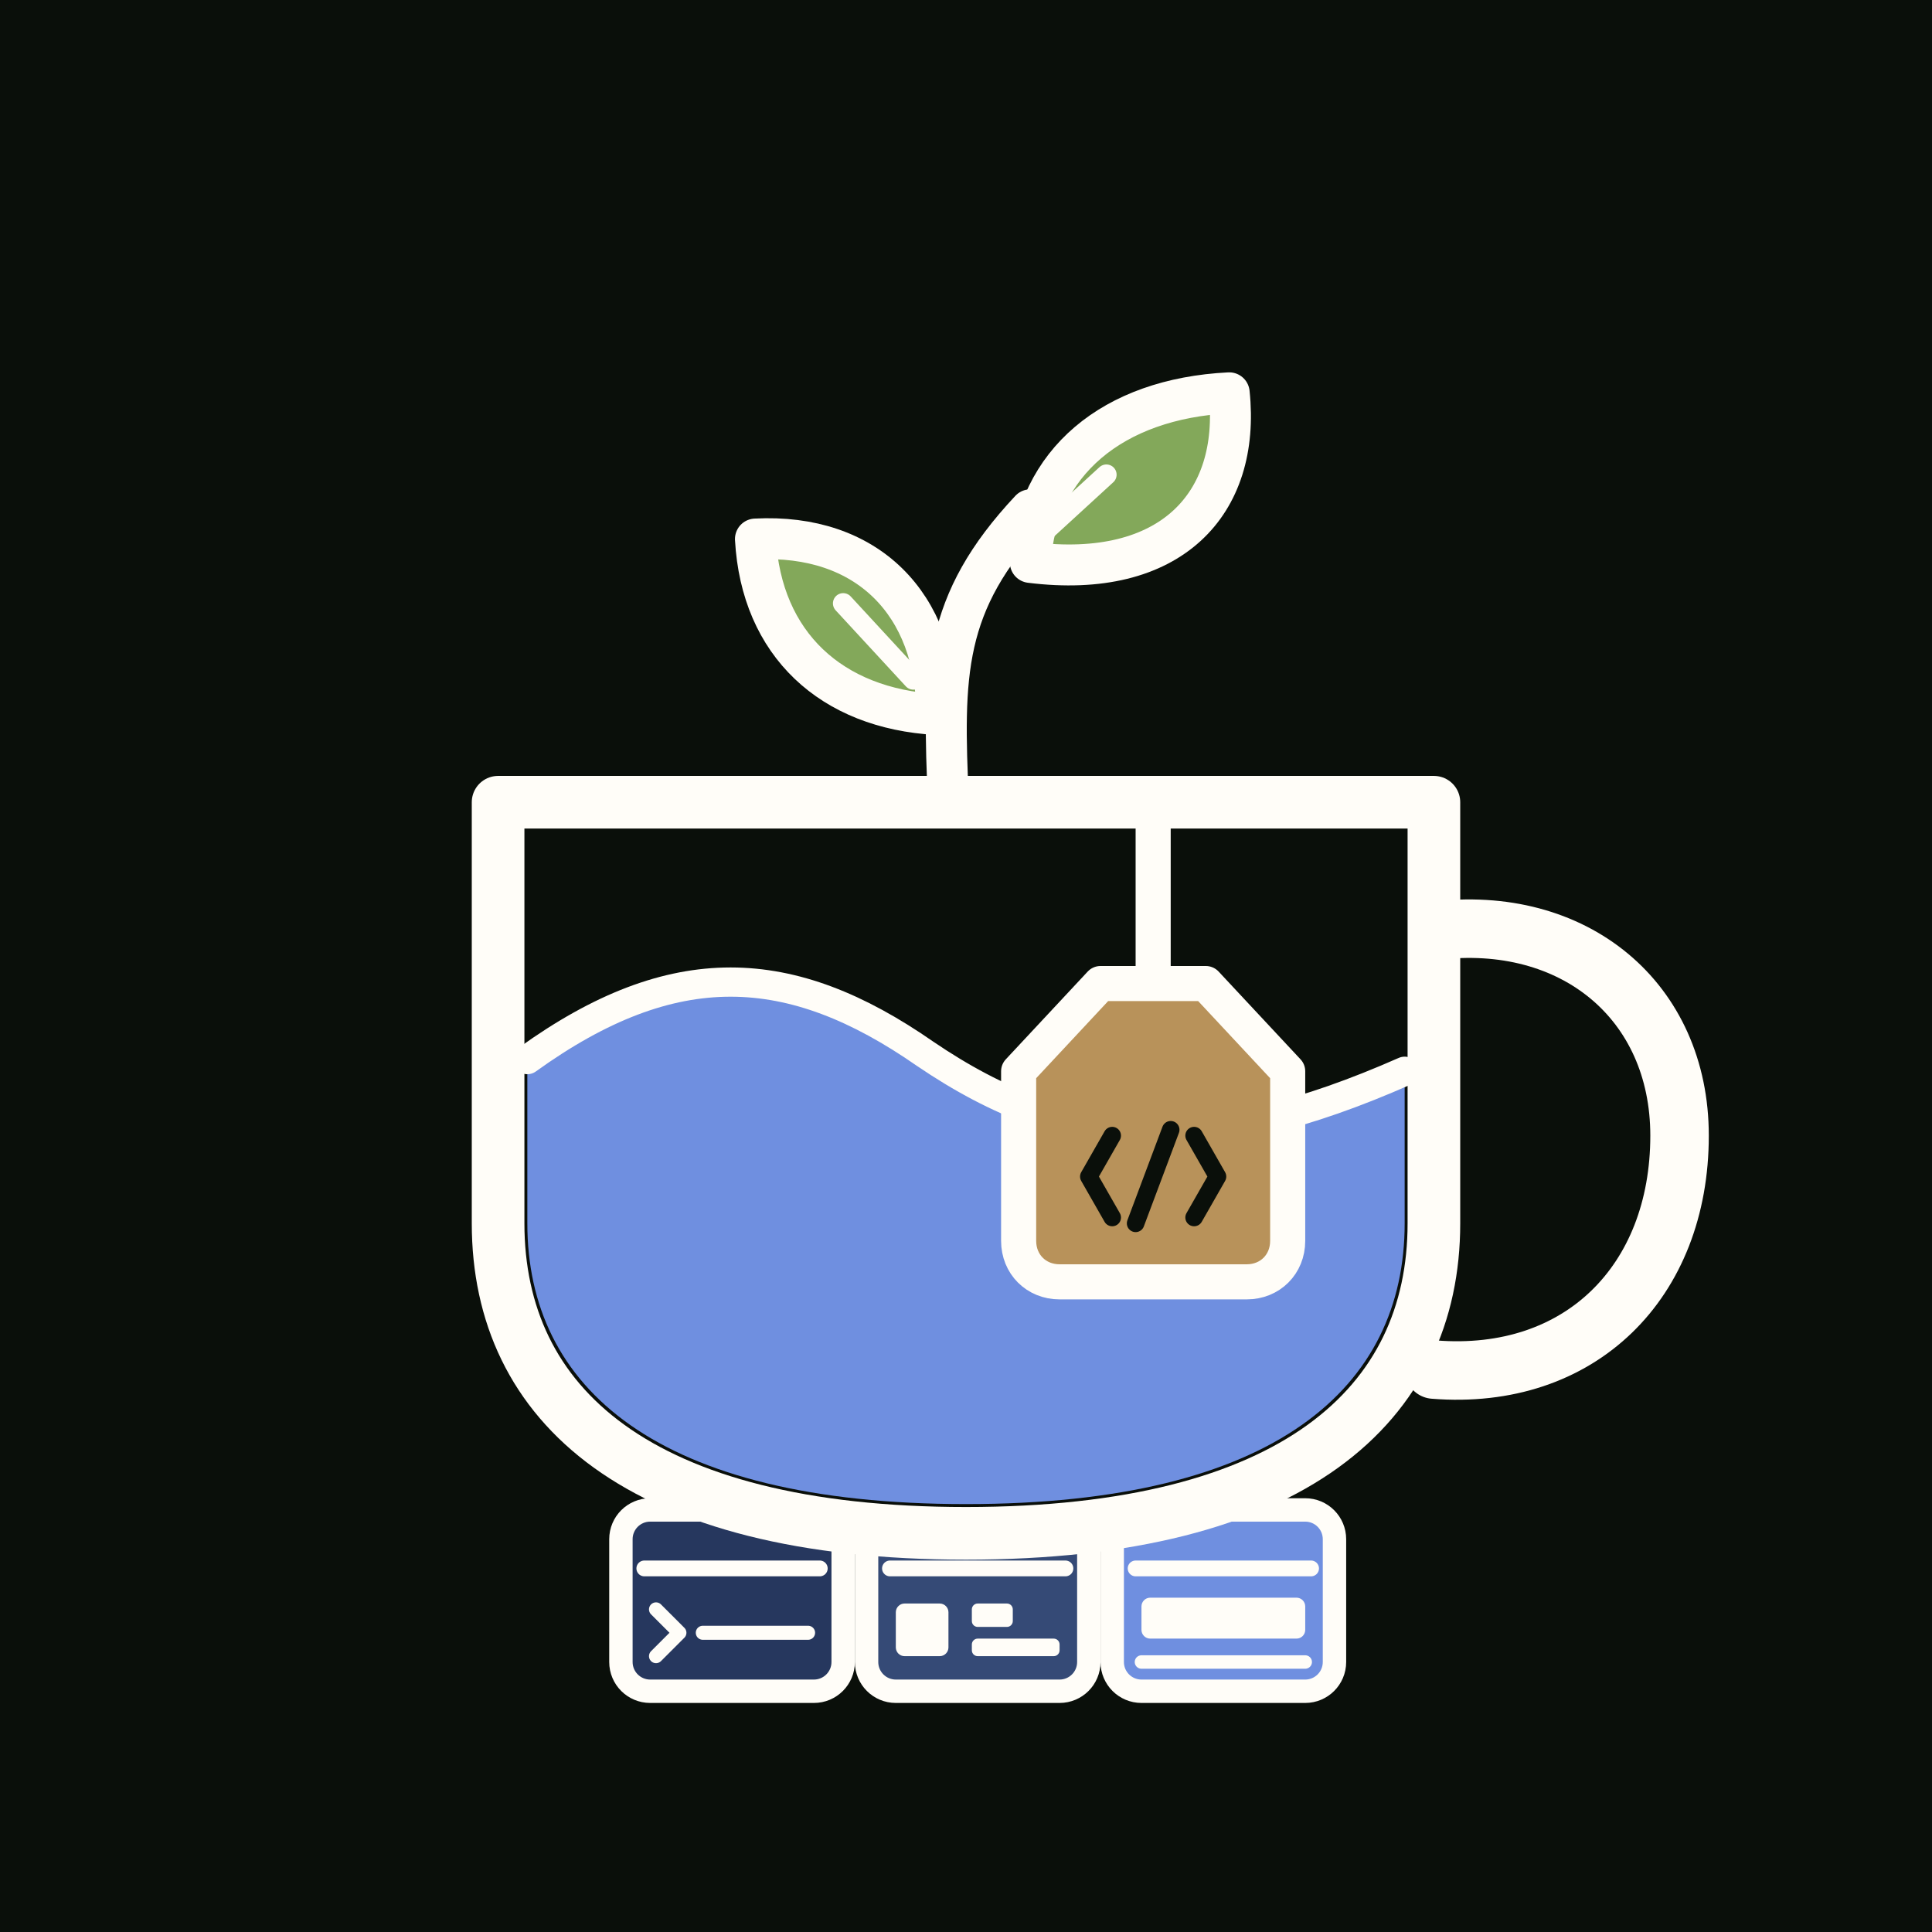
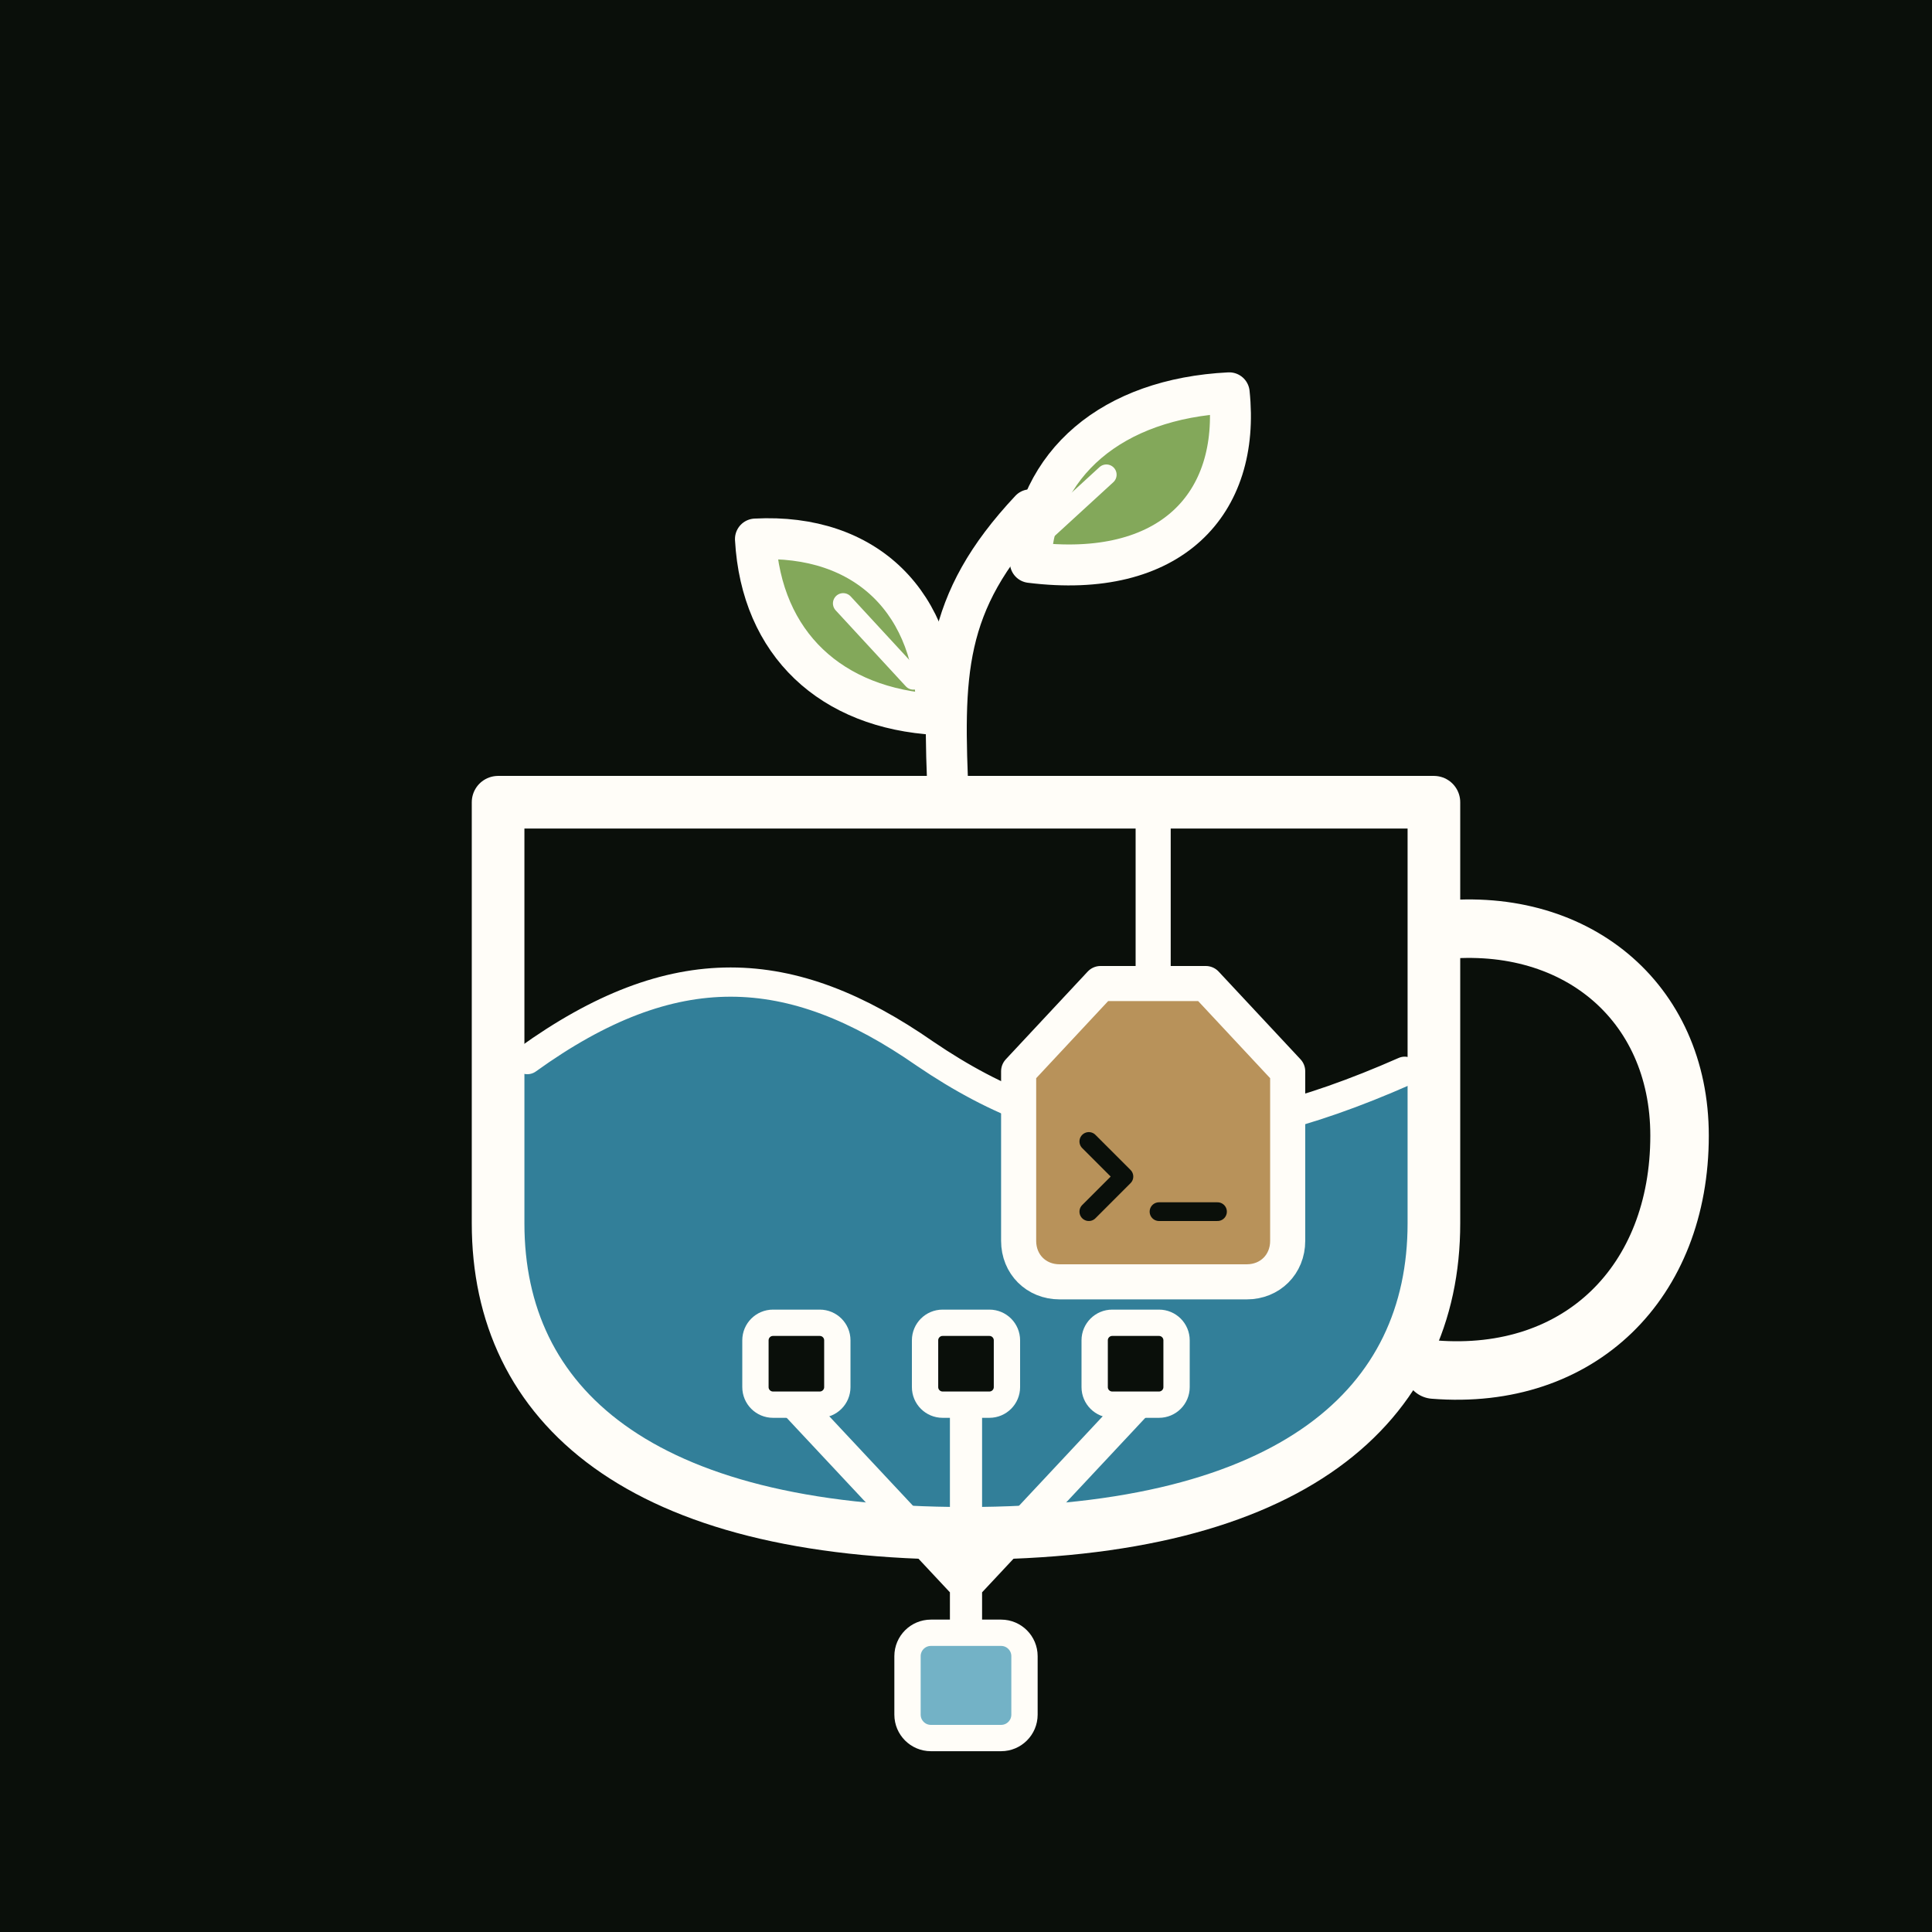
<svg xmlns="http://www.w3.org/2000/svg" viewBox="0 0 1024 1024">
  <rect width="1024" height="1024" fill="#0a0f0a" />
  <g transform="translate(115.2 152.4) scale(3.1)">
+     <g color="#327f99">
+       <path d="M208 110c24-3 42 12 42 35 0 25-17 42-42 40" fill="none" stroke="#fffdf8" stroke-width="10" stroke-linecap="round" />
+       <path d="M48 88h160v72c0 31-24 53-80 53s-80-22-80-53z" fill="#0a0f0a" />
+       <path d="M53 132c25-18 45-17 68-1 25 17 48 18 82 3h5v26c0 31-24 53-80 53s-80-22-80-53v-28z" fill="#327f99" />
+       <path d="M48 88h160v72c0 31-24 53-80 53s-80-22-80-53z" fill="none" stroke="#fffdf8" stroke-width="9" stroke-linejoin="round" />
+       <path d="M53 132c25-18 45-17 68-1 25 17 48 18 82 3" fill="none" stroke="#fffdf8" stroke-width="5" stroke-linecap="round" />
+     </g>
    <g>
-       <rect x="69" y="209" width="38" height="31" rx="5" fill="#26375e" stroke="#fffdf8" stroke-width="4" />
-       <rect x="111" y="209" width="38" height="31" rx="5" fill="#354a76" stroke="#fffdf8" stroke-width="4" />
-       <rect x="153" y="209" width="38" height="31" rx="5" fill="#6f8fe0" stroke="#fffdf8" stroke-width="4" />
-       <path d="M73 219h30m12 0h30m12 0h30" stroke="#fffdf8" stroke-width="2.7" stroke-linecap="round" />
-       <path d="m75 226 4 4-4 4m8-4h18" fill="none" stroke="#fffdf8" stroke-width="2.4" stroke-linecap="round" stroke-linejoin="round" />
-       <rect x="116" y="225" width="9" height="9" rx="1.5" fill="#fffdf8" />
-       <rect x="129" y="225" width="7" height="4" rx="1" fill="#fffdf8" />
-       <rect x="129" y="231" width="15" height="3" rx="1" fill="#fffdf8" />
-       <rect x="158" y="224" width="28" height="7" rx="1.5" fill="#fffdf8" />
-       <path d="M158 235h28" fill="none" stroke="#fffdf8" stroke-width="2.3" stroke-linecap="round" />
-     </g>
-     <g color="#6f8fe0">
-       <path d="M208 110c24-3 42 12 42 35 0 25-17 42-42 40" fill="none" stroke="#fffdf8" stroke-width="10" stroke-linecap="round" />
-       <path d="M48 88h160v72c0 31-24 53-80 53s-80-22-80-53z" fill="#0a0f0a" stroke="#fffdf8" stroke-width="9" stroke-linejoin="round" />
-       <path d="M53 132c25-18 45-17 68-1 25 17 48 18 82 3v26c0 28-22 48-75 48s-75-20-75-48z" fill="#6f8fe0" />
-       <path d="M53 132c25-18 45-17 68-1 25 17 48 18 82 3" fill="none" stroke="#fffdf8" stroke-width="5" stroke-linecap="round" />
+       <path d="M99 191 128 222m0-31v39m29-39-29 31" fill="none" stroke="#fffdf8" stroke-width="5.5" stroke-linecap="round" stroke-linejoin="round" />
+       <rect x="92" y="177" width="14" height="14" rx="3" fill="#0a0f0a" stroke="#fffdf8" stroke-width="4.5" />
+       <rect x="121" y="177" width="14" height="14" rx="3" fill="#0a0f0a" stroke="#fffdf8" stroke-width="4.5" />
+       <rect x="150" y="177" width="14" height="14" rx="3" fill="#0a0f0a" stroke="#fffdf8" stroke-width="4.5" />
+       <rect x="118" y="230" width="20" height="18" rx="4" fill="#73b2c6" stroke="#fffdf8" stroke-width="4.5" />
    </g>
    <g>
      <path d="M125 88c-1-22-1-34 14-50" fill="none" stroke="#fffdf8" stroke-width="7" stroke-linecap="round" />
      <path d="M139 47c1-17 14-28 34-29 2 19-10 32-34 29z" fill="#83a85a" stroke="#fffdf8" stroke-width="7" stroke-linejoin="round" />
      <path d="M123 73c-18-1-30-12-31-30 19-1 31 11 31 30z" fill="#83a85a" stroke="#fffdf8" stroke-width="7" stroke-linejoin="round" />
      <path d="M140 43l12-11M119 67l-12-13" fill="none" stroke="#fffdf8" stroke-width="3.5" stroke-linecap="round" />
    </g>
    <g>
      <path d="M160 88v39" fill="none" stroke="#fffdf8" stroke-width="6" stroke-linecap="round" />
      <path d="m137 134 14-15h18l14 15v29c0 4-3 7-7 7h-32c-4 0-7-3-7-7z" fill="#b8925a" stroke="#fffdf8" stroke-width="6" stroke-linejoin="round" />
    </g>
    <g>
-       <path d="m153 145-4 7 4 7m14-14 4 7-4 7m-4-15-6 16" fill="none" stroke="#0a0f0a" stroke-width="3" stroke-linecap="round" stroke-linejoin="round" />
+       <path d="M149 146l6 6-6 6m12 0h10" fill="none" stroke="#0a0f0a" stroke-width="3.2" stroke-linecap="round" stroke-linejoin="round" />
    </g>
  </g>
</svg>
